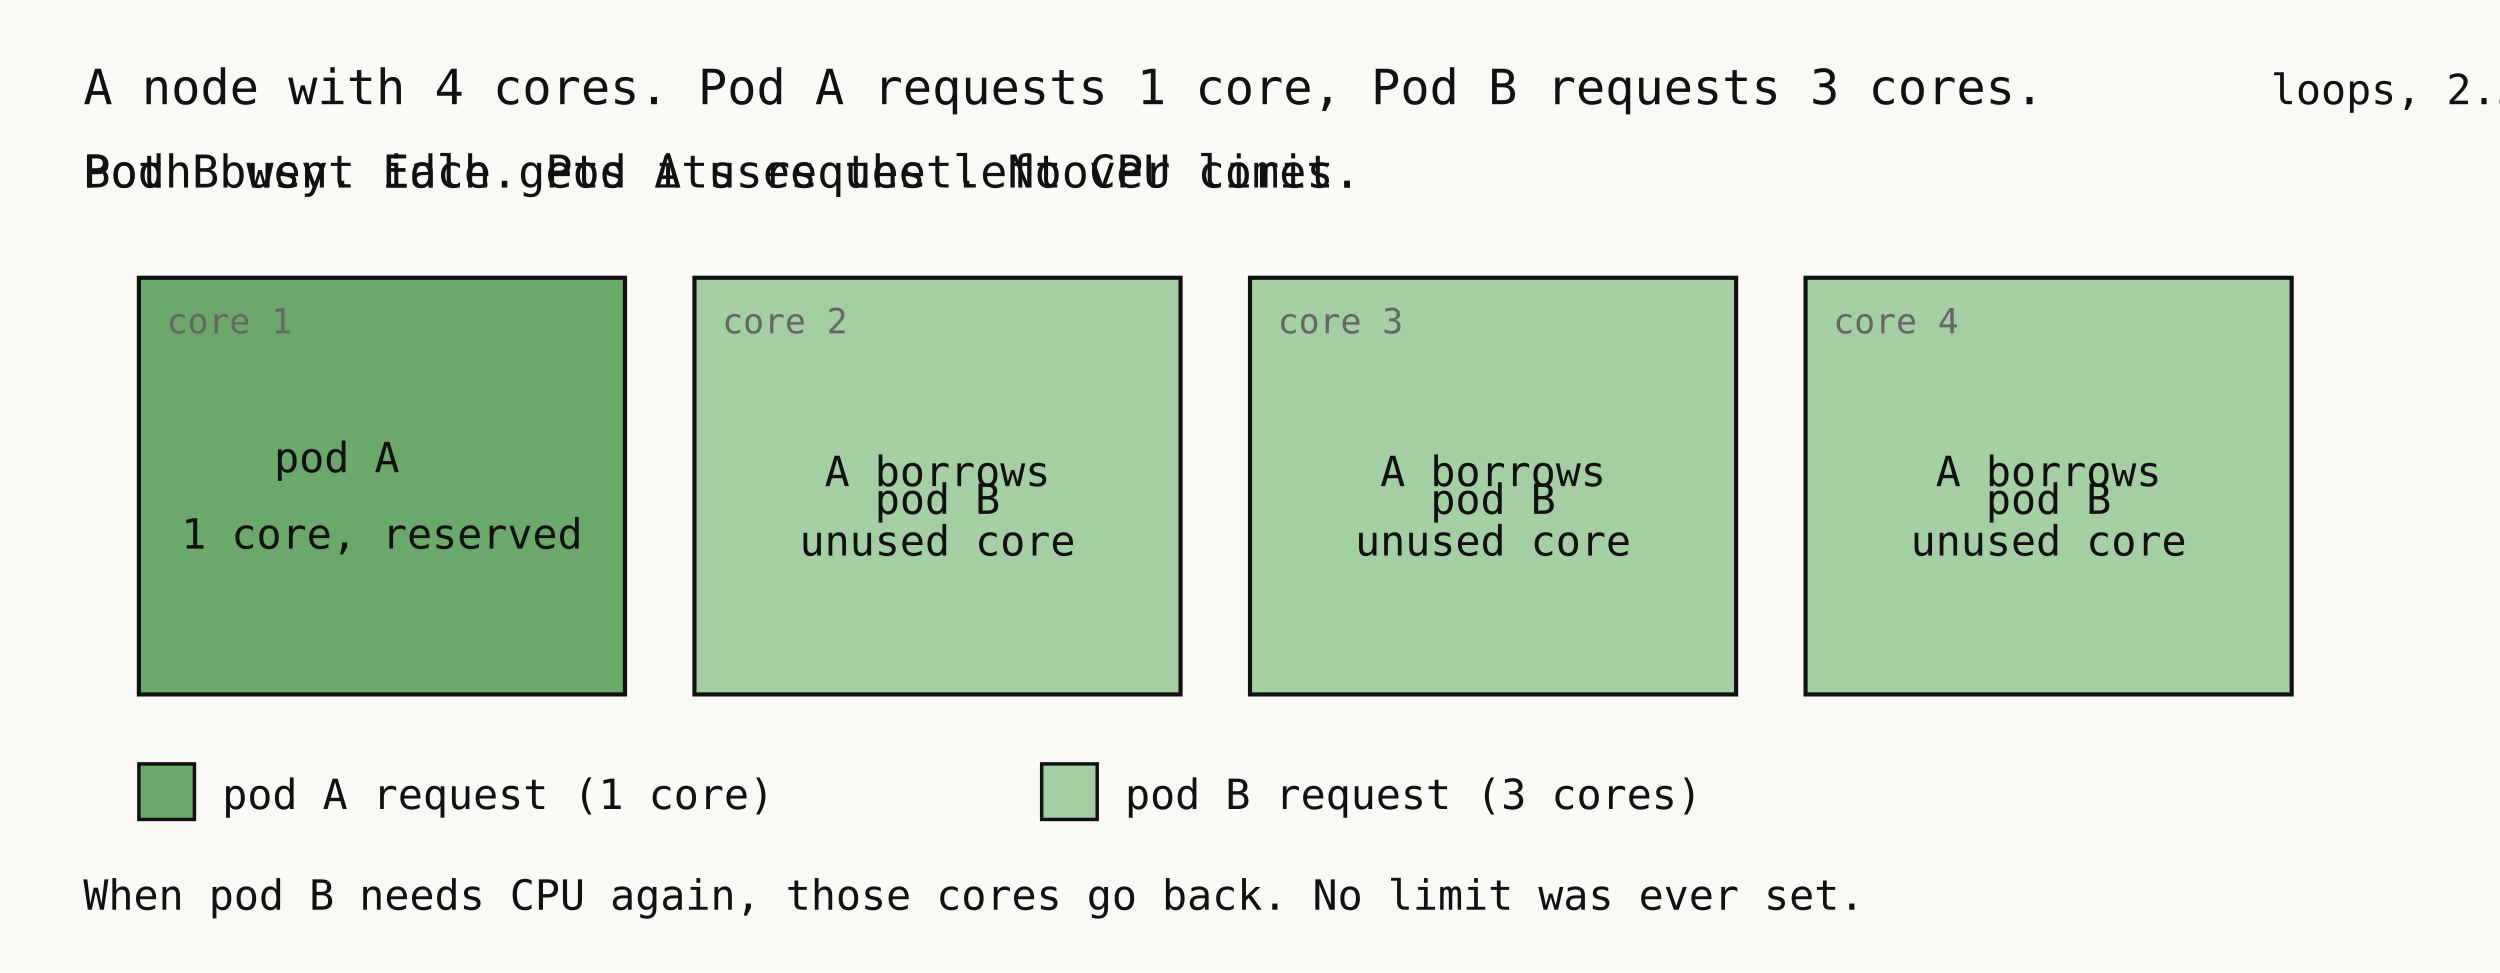
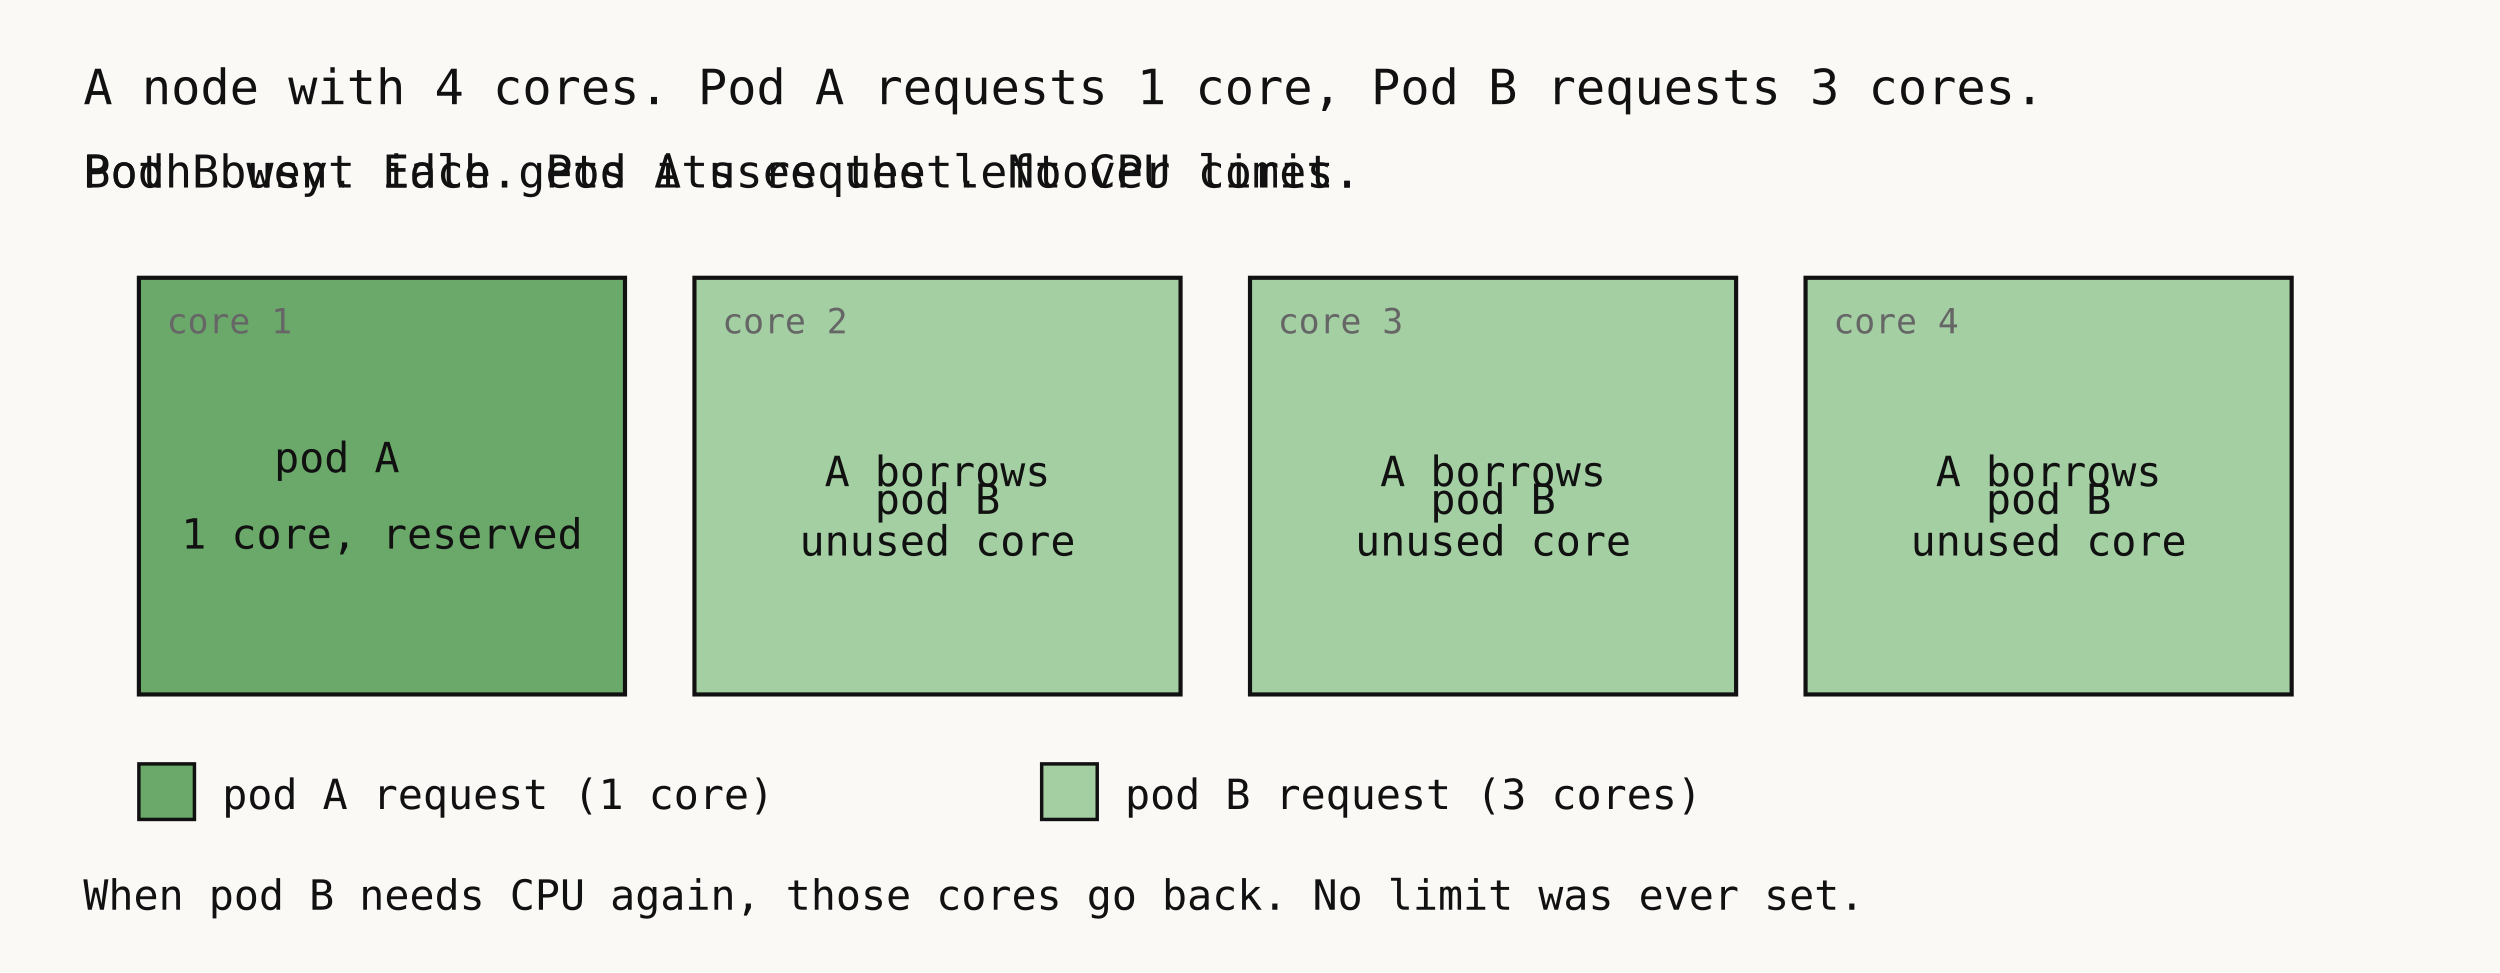
<svg xmlns="http://www.w3.org/2000/svg" width="720" height="280" viewBox="0 0 720 280">
  <style>
    text { font-family: ui-monospace, SFMono-Regular, Menlo, monospace; }
    .title { font-size: 14px; fill: #111; }
    .sub { font-size: 13px; fill: #111; }
    .tiny { font-size: 12px; fill: #111; }
    .core { stroke: #111; stroke-width: 1.2; }
    .coreno { font-size: 10px; fill: #666; }
    #capBusy { animation: first 5s linear infinite; }
    #capIdle { animation: second 5s linear infinite; }
    #c2, #c3, #c4 { animation: borrow 5s linear infinite; }
    #labB2, #labB3, #labB4 { animation: first 5s linear infinite; }
    #labA2, #labA3, #labA4, #labA2b, #labA3b, #labA4b { animation: second 5s linear infinite; }
    @keyframes first {
      0%, 47% { opacity: 1; } 50%, 100% { opacity: 0; }
    }
    @keyframes second {
      0%, 47% { opacity: 0; } 50%, 100% { opacity: 1; }
    }
    @keyframes borrow {
      0%, 47% { fill: #a3cfa3; }
      50%, 100% { fill: #6aa96a; }
    }
  </style>
  <rect width="720" height="280" fill="#faf9f6" />
  <text class="title" x="24" y="30">A node with 4 cores. Pod A requests 1 core, Pod B requests 3 cores.</text>
-   <text class="tiny" x="654" y="30" fill="#666">loops, 2.5s/step</text>
  <text id="capBusy" class="sub" x="24" y="54">Both busy. Each gets its request. No CPU limit.</text>
  <text id="capIdle" class="sub" x="24" y="54">Pod B went idle. Pod A uses the leftover cores.</text>
  <rect class="core" x="40" y="80" width="140" height="120" fill="#6aa96a" />
  <text class="coreno" x="48" y="96">core 1</text>
  <text class="tiny" x="97" y="136" text-anchor="middle">pod A</text>
  <text class="tiny" x="110" y="158" text-anchor="middle">1 core, reserved</text>
  <rect id="c2" class="core" x="200" y="80" width="140" height="120" fill="#a3cfa3" />
  <text class="coreno" x="208" y="96">core 2</text>
  <text id="labB2" class="tiny" x="270" y="148" text-anchor="middle">pod B</text>
  <text id="labA2" class="tiny" x="270" y="140" text-anchor="middle">A borrows</text>
  <text id="labA2b" class="tiny" x="270" y="160" text-anchor="middle">unused core</text>
  <rect id="c3" class="core" x="360" y="80" width="140" height="120" fill="#a3cfa3" />
  <text class="coreno" x="368" y="96">core 3</text>
  <text id="labB3" class="tiny" x="430" y="148" text-anchor="middle">pod B</text>
  <text id="labA3" class="tiny" x="430" y="140" text-anchor="middle">A borrows</text>
  <text id="labA3b" class="tiny" x="430" y="160" text-anchor="middle">unused core</text>
  <rect id="c4" class="core" x="520" y="80" width="140" height="120" fill="#a3cfa3" />
  <text class="coreno" x="528" y="96">core 4</text>
  <text id="labB4" class="tiny" x="590" y="148" text-anchor="middle">pod B</text>
  <text id="labA4" class="tiny" x="590" y="140" text-anchor="middle">A borrows</text>
  <text id="labA4b" class="tiny" x="590" y="160" text-anchor="middle">unused core</text>
  <rect x="40" y="220" width="16" height="16" fill="#6aa96a" stroke="#111" />
  <text class="tiny" x="64" y="233">pod A request (1 core)</text>
  <rect x="300" y="220" width="16" height="16" fill="#a3cfa3" stroke="#111" />
  <text class="tiny" x="324" y="233">pod B request (3 cores)</text>
  <text class="tiny" x="24" y="262">When pod B needs CPU again, those cores go back. No limit was ever set.</text>
</svg>
